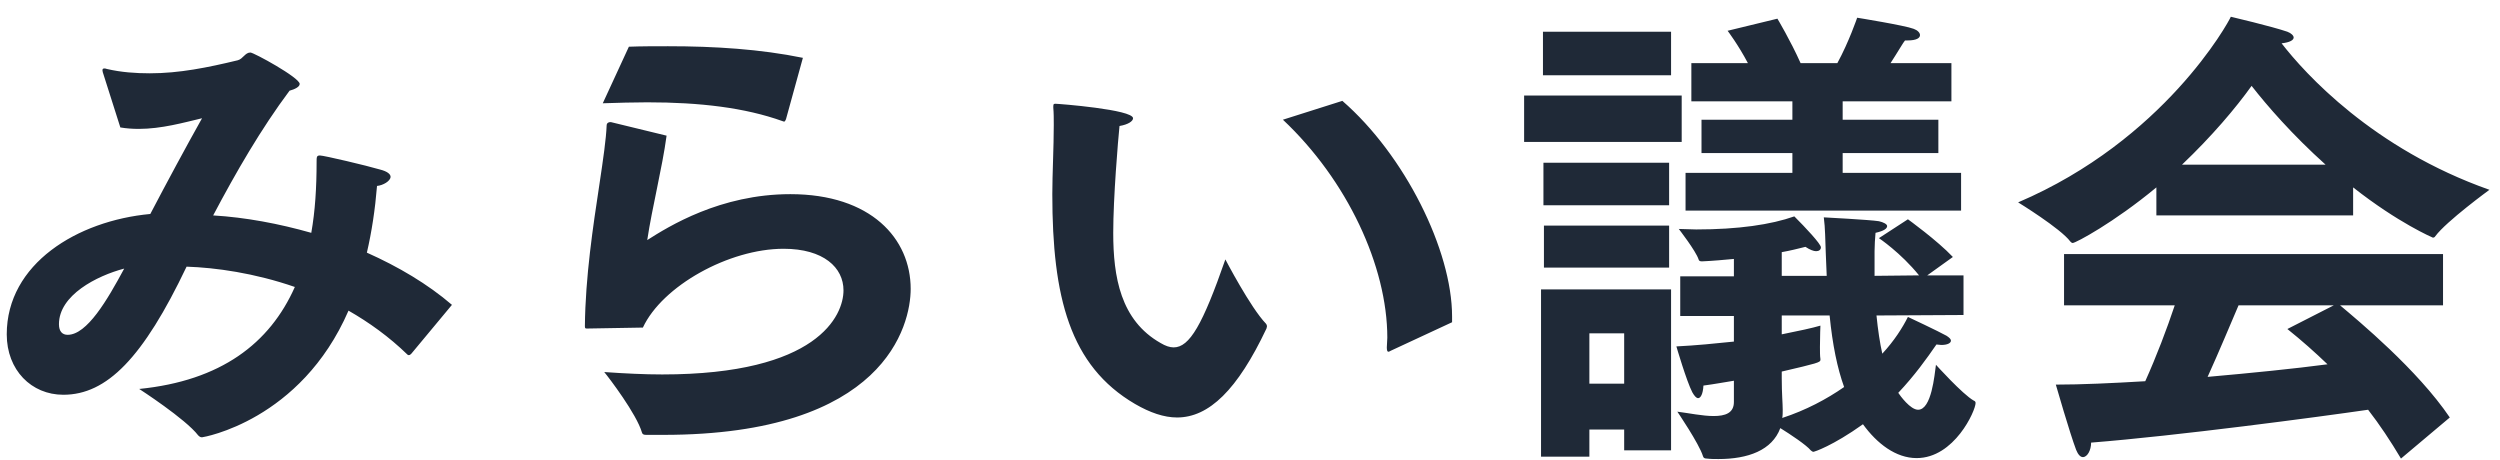
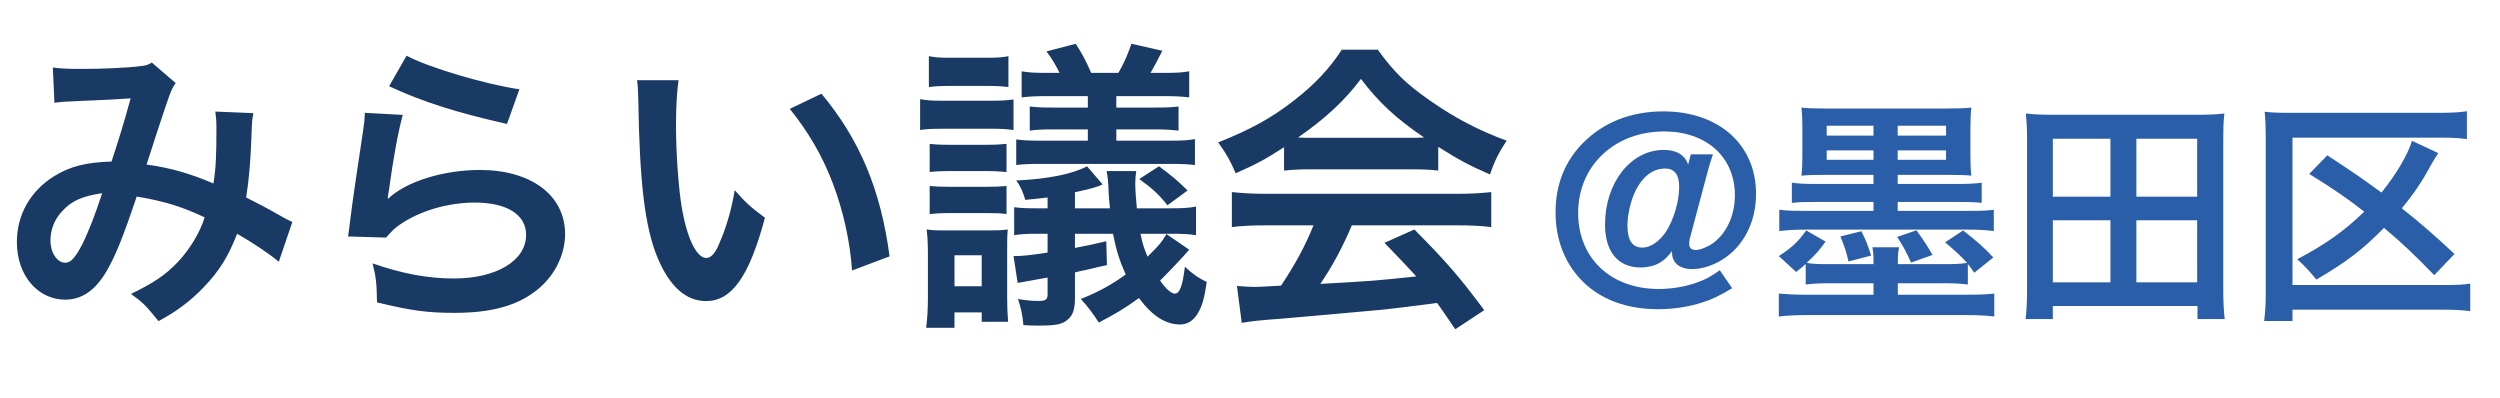
- <svg xmlns="http://www.w3.org/2000/svg" width="136" height="25" viewBox="0 0 136 25" fill="none">
-   <path d="M6.547 6.933L5.627 4.04C5.6 3.961 5.574 3.883 5.574 3.83C5.574 3.751 5.6 3.725 5.679 3.725C5.706 3.725 5.758 3.725 5.811 3.751C6.6 3.935 7.389 3.988 8.151 3.988C9.755 3.988 11.307 3.672 12.937 3.278C13.226 3.199 13.332 2.857 13.621 2.857C13.805 2.857 16.303 4.224 16.303 4.566C16.303 4.724 16.04 4.856 15.751 4.934C14.199 7.012 12.832 9.379 11.596 11.719C13.358 11.824 15.172 12.166 16.934 12.666C17.144 11.482 17.223 10.194 17.223 8.826C17.223 8.537 17.223 8.458 17.407 8.458C17.618 8.458 19.958 9.01 20.668 9.221C21.089 9.326 21.247 9.484 21.247 9.615C21.247 9.852 20.826 10.088 20.51 10.115C20.405 11.403 20.221 12.613 19.958 13.744C21.667 14.506 23.271 15.453 24.586 16.584L22.377 19.24C22.351 19.266 22.299 19.319 22.246 19.319C22.22 19.319 22.193 19.319 22.167 19.292C21.168 18.319 20.063 17.53 18.959 16.899C16.356 22.895 11.044 23.789 10.991 23.789C10.912 23.789 10.86 23.763 10.781 23.684C10.097 22.79 7.573 21.159 7.573 21.159C12.017 20.712 14.673 18.687 16.04 15.611C13.831 14.848 11.727 14.559 10.15 14.506C7.783 19.476 5.811 21.475 3.444 21.475C1.709 21.475 0.367 20.134 0.367 18.188C0.367 14.348 4.207 12.008 8.177 11.64C9.071 9.931 10.15 7.932 10.991 6.433C9.992 6.67 8.782 7.012 7.546 7.012C7.204 7.012 6.863 6.986 6.547 6.933ZM6.757 14.611C5.259 15.006 3.207 16.058 3.207 17.636C3.207 18.03 3.391 18.214 3.681 18.214C4.733 18.214 5.837 16.321 6.757 14.611ZM32.791 5.618L34.211 2.541C34.921 2.515 35.631 2.515 36.341 2.515C38.892 2.515 41.363 2.673 43.677 3.146L42.757 6.486C42.731 6.539 42.704 6.617 42.652 6.617C42.626 6.617 42.599 6.591 42.573 6.591C40.522 5.855 38.076 5.566 35.21 5.566C34.447 5.566 33.632 5.592 32.791 5.618ZM33.238 6.644L36.262 7.38C36.025 9.142 35.473 11.298 35.21 13.06C36.367 12.324 39.181 10.562 42.994 10.562C47.385 10.562 49.541 12.981 49.541 15.716C49.541 17.688 48.148 23.657 36.078 23.657C35.762 23.657 35.447 23.657 35.157 23.657C35.026 23.657 34.947 23.631 34.921 23.526C34.632 22.527 33.133 20.554 32.87 20.239C34 20.318 35.052 20.37 36.025 20.37C44.493 20.37 45.886 17.162 45.886 15.795C45.886 14.559 44.808 13.533 42.626 13.533C39.654 13.533 36.025 15.558 34.973 17.82C34.737 17.82 32.16 17.872 31.949 17.872C31.844 17.872 31.818 17.872 31.818 17.741C31.844 15.059 32.265 12.297 32.607 10.036C32.817 8.642 32.975 7.538 33.001 6.828C33.001 6.696 33.106 6.644 33.185 6.644C33.212 6.644 33.212 6.644 33.238 6.644ZM78.993 17.53L75.654 19.082C75.601 19.108 75.575 19.134 75.522 19.134C75.47 19.134 75.443 19.056 75.443 18.898C75.443 18.714 75.47 18.556 75.47 18.372C75.47 14.48 73.287 9.799 69.79 6.512L73.024 5.487C76.416 8.432 78.993 13.612 78.993 17.215C78.993 17.32 78.993 17.425 78.993 17.53ZM66.66 14.112C66.66 14.112 68.028 16.741 68.869 17.609C68.896 17.636 68.922 17.688 68.922 17.767C68.922 17.793 68.896 17.846 68.896 17.872C67.318 21.212 65.766 22.711 64.031 22.711C63.321 22.711 62.558 22.448 61.743 21.974C58.193 19.897 57.246 16.163 57.246 10.562C57.246 9.484 57.325 8.011 57.325 6.801C57.325 6.46 57.325 6.144 57.299 5.855C57.299 5.697 57.299 5.644 57.404 5.644C57.588 5.644 61.638 5.96 61.638 6.433C61.638 6.591 61.375 6.775 60.901 6.854C60.823 7.617 60.56 10.746 60.56 12.666C60.56 15.059 60.954 17.425 63.137 18.661C63.4 18.819 63.636 18.898 63.847 18.898C64.714 18.898 65.424 17.662 66.66 14.112ZM91.694 11.456V9.405H97.506V8.327H92.562V6.512H97.506V5.513H92.01V3.436H95.087C94.561 2.436 93.982 1.674 93.982 1.674L96.691 1.016C96.691 1.016 97.401 2.2 97.953 3.436H99.951C100.583 2.279 101.03 0.964 101.03 0.964C101.03 0.964 103.633 1.384 104.106 1.569C104.317 1.647 104.448 1.779 104.448 1.91C104.448 2.068 104.264 2.2 103.764 2.2C103.738 2.2 103.686 2.2 103.633 2.2C103.554 2.279 103.239 2.831 102.844 3.436H106.157V5.513H100.241V6.512H105.447V8.327H100.241V9.405H106.683V11.456H91.694ZM83.937 4.093V1.726H90.906V4.093H83.937ZM94.324 21.869V20.712C93.824 20.791 93.272 20.896 92.667 20.975C92.641 21.448 92.51 21.659 92.378 21.659C92.273 21.659 92.168 21.527 92.063 21.343C91.747 20.738 91.195 18.845 91.195 18.845C92.247 18.793 93.325 18.687 94.324 18.582V17.189H91.405V15.032H94.324V14.086C93.772 14.138 93.193 14.191 92.615 14.217C92.51 14.217 92.431 14.217 92.404 14.112C92.247 13.639 91.326 12.455 91.326 12.455C91.642 12.455 91.957 12.482 92.273 12.482C94.561 12.482 96.349 12.219 97.611 11.771C98.216 12.376 99.057 13.27 99.057 13.454C99.057 13.586 98.952 13.665 98.794 13.665C98.663 13.665 98.453 13.586 98.216 13.428C97.795 13.533 97.374 13.639 96.927 13.717V15.006H99.373C99.347 14.585 99.347 14.164 99.32 13.717C99.294 13.113 99.294 12.403 99.215 11.824C99.215 11.824 101.74 11.956 102.213 12.034C102.45 12.087 102.66 12.192 102.66 12.297C102.66 12.429 102.502 12.56 102.029 12.666C102.003 12.955 101.976 13.349 101.976 13.665V15.006L104.396 14.98C103.396 13.744 102.213 12.955 102.213 12.955L103.791 11.929C103.791 11.929 105.395 13.086 106.236 13.98L104.843 14.98H106.815V17.136L102.081 17.162C102.16 17.951 102.266 18.661 102.397 19.24C103.054 18.53 103.501 17.82 103.791 17.241C103.791 17.241 105.474 18.03 105.894 18.267C106.052 18.372 106.131 18.451 106.131 18.53C106.131 18.661 105.947 18.766 105.605 18.766C105.526 18.766 105.421 18.74 105.342 18.74C104.816 19.503 104.159 20.423 103.265 21.37C103.37 21.527 103.922 22.29 104.343 22.29C105.079 22.29 105.237 20.397 105.316 19.844C105.316 19.844 106.762 21.448 107.367 21.79C107.446 21.817 107.472 21.869 107.472 21.922C107.472 22.343 106.315 24.92 104.264 24.92C103.133 24.92 102.108 24.131 101.345 23.079C99.689 24.262 98.689 24.578 98.663 24.578C98.61 24.578 98.558 24.552 98.505 24.499C98.269 24.21 97.401 23.631 96.849 23.289C96.401 24.499 95.087 24.972 93.483 24.972C93.272 24.972 93.062 24.972 92.852 24.946C92.746 24.946 92.667 24.92 92.641 24.814C92.431 24.131 91.247 22.395 91.247 22.395C91.879 22.474 92.615 22.632 93.22 22.632C93.851 22.632 94.324 22.474 94.324 21.869ZM82.912 7.722V5.197H91.484V7.722H82.912ZM83.963 11.167V8.853H90.8V11.167H83.963ZM83.99 14.559V12.271H90.8V14.559H83.99ZM83.832 24.841V15.742H90.906V24.499H88.355V23.368H86.462V24.841H83.832ZM96.927 20.213V20.581C96.927 21.422 96.98 21.948 96.98 22.29C96.98 22.448 96.98 22.606 96.954 22.737C98.242 22.316 99.373 21.712 100.32 21.054C99.951 20.029 99.689 18.766 99.531 17.162H96.927V18.188C97.848 18.004 98.584 17.846 99.031 17.714C99.031 17.714 99.005 18.319 99.005 18.872C99.005 19.134 99.005 19.371 99.031 19.529C99.031 19.555 99.031 19.555 99.031 19.581C99.031 19.713 98.847 19.766 96.927 20.213ZM86.462 20.87H88.355V18.135H86.462V20.87ZM117.307 11.719V10.194C114.993 12.113 112.916 13.218 112.758 13.218C112.705 13.218 112.679 13.191 112.626 13.139C112.1 12.429 109.786 11.009 109.786 11.009C117.728 7.617 121.225 1.227 121.357 0.911C121.357 0.911 123.592 1.437 124.433 1.726C124.644 1.805 124.775 1.937 124.775 2.042C124.775 2.173 124.591 2.305 124.118 2.357C125.38 3.988 129.088 8.09 135.425 10.325C135.425 10.325 133.085 12.034 132.48 12.85C132.454 12.902 132.401 12.928 132.349 12.928C132.349 12.928 130.481 12.14 128.01 10.194V11.719H117.307ZM112.284 16.61V13.823H132.901V16.61H127.3C128.299 17.451 131.507 20.107 133.269 22.711L130.613 24.946C130.034 23.973 129.456 23.105 128.825 22.29C126.116 22.684 118.411 23.71 113.757 24.078C113.757 24.499 113.547 24.867 113.31 24.867C113.179 24.867 113.047 24.736 112.942 24.473C112.6 23.578 111.837 20.923 111.837 20.923C113.231 20.923 114.914 20.844 116.702 20.738C117.307 19.397 117.886 17.872 118.306 16.61H112.284ZM118.701 8.958H126.511C124.696 7.327 123.329 5.75 122.487 4.671C121.62 5.881 120.331 7.406 118.701 8.958ZM124.433 17.898L126.958 16.61H121.777C121.383 17.53 120.726 19.108 120.094 20.502C122.487 20.291 124.828 20.055 126.616 19.818C125.932 19.161 125.222 18.53 124.433 17.898Z" fill="#1F2937" />
+ <svg xmlns="http://www.w3.org/2000/svg" width="157.1" height="25" viewBox="0 0 157.1 25" fill="none">
+   <path fill="#1a3a66" d="M3.42 6.46C3.8 6.4 4.14 6.38 4.92 6.35C6.78 6.27 7.24 6.25 8.21 6.18C7.73 7.92 7.5 8.64 7.01 10.15C5.42 10.2 4.41 10.45 3.42 11.06C1.92 11.99 1.06 13.47 1.06 15.22C1.06 17.29 2.36 18.83 4.1 18.83C5.15 18.83 6 18.24 6.71 17.02C7.26 16.07 7.75 14.86 8.59 12.35C10.39 12.65 11.51 13.02 12.86 13.66C12.56 14.63 11.93 15.66 11.17 16.47C10.39 17.29 9.65 17.78 8.23 18.47C8.97 19 9.16 19.19 9.96 20.18C11.04 19.61 11.99 18.91 12.82 18.03C13.79 17.02 14.36 16.09 14.9 14.69C15.87 15.24 16.97 15.98 17.52 16.45L18.37 13.95C18.09 13.81 18.01 13.79 17.5 13.49C16.91 13.15 16.07 12.71 15.47 12.41C15.66 11.19 15.75 10.05 15.81 8.38C15.83 7.66 15.85 7.51 15.92 7.11L13.53 7.01C13.58 7.39 13.6 7.6 13.6 8.02C13.6 9.79 13.57 10.56 13.41 11.53C11.97 10.91 10.7 10.54 9.21 10.34C9.39 9.75 10.54 6.25 10.64 6.02C10.77 5.66 10.87 5.45 11.04 5.22L9.54 3.93C9.29 4.09 9.16 4.12 8.78 4.16C8.07 4.26 6.38 4.33 5.24 4.33C4.24 4.33 3.76 4.31 3.32 4.24ZM6.42 12.14C6.02 13.38 5.57 14.55 5.19 15.31C4.75 16.17 4.46 16.51 4.1 16.51C3.59 16.51 3.17 15.88 3.17 15.11C3.17 14.44 3.42 13.79 3.9 13.28C4.48 12.63 5.15 12.33 6.42 12.14Z M24.45 5.42C26.62 6.42 28.61 7.05 31.86 7.79L32.64 5.61C30.49 5.3 26.87 4.22 25.55 3.5ZM22.93 7.09C22.91 7.51 22.89 7.73 22.82 8.19C22.48 10.43 22.17 12.54 22.02 13.72C21.93 14.44 21.93 14.52 21.87 14.86L24.26 14.93C24.66 14.48 24.78 14.36 25.12 14.12C26.39 13.24 28.16 12.73 29.85 12.73C31.86 12.73 33.06 13.49 33.06 14.76C33.06 16.38 31.2 17.5 28.52 17.5C26.9 17.5 25.27 17.2 23.41 16.55C23.64 17.44 23.67 17.82 23.69 19C25.86 19.53 26.9 19.66 28.54 19.66C30.74 19.66 32.32 19.27 33.55 18.37C34.77 17.5 35.51 16.09 35.51 14.71C35.51 12.27 33.38 10.68 30.15 10.68C27.85 10.68 25.5 11.42 24.4 12.48L24.36 12.45C24.41 12.16 24.41 12.16 24.45 11.89C24.7 10.03 25.02 8.27 25.31 7.22Z M40.03 5.04C40.09 5.45 40.09 5.59 40.11 6.25C40.19 11.51 40.53 14.27 41.31 16.17C42.07 17.99 43.09 18.92 44.37 18.92C45.98 18.92 47.08 17.39 48.07 13.68C47.14 13 46.84 12.71 46.17 11.95C45.96 13.22 45.62 14.36 45.16 15.39C44.94 15.92 44.67 16.21 44.38 16.21C43.78 16.21 43.17 14.99 42.84 13.02C42.64 11.86 42.48 9.58 42.48 7.92C42.48 6.67 42.54 5.74 42.64 5.04ZM49.63 6.84C50.77 8.25 51.68 9.79 52.33 11.51C52.99 13.24 53.43 15.22 53.54 17L55.9 16.11C55.35 11.93 54.02 8.76 51.62 5.89Z M73.3 14.71C72.98 15.26 72.77 15.48 72.11 16.13C71.9 15.62 71.8 15.35 71.67 14.69H73.55C74.38 14.69 74.73 14.71 75.16 14.78V12.98C74.67 13.07 74.33 13.09 73.55 13.09H71.44C71.38 12.48 71.34 11.88 71.34 11.53C71.34 11.27 71.36 11.02 71.4 10.75H69.54C69.62 11.19 69.64 11.36 69.67 12.18C69.69 12.54 69.71 12.67 69.75 13.09H67.55V12.08C68.23 11.93 68.5 11.88 69.06 11.69L69.29 11.59L68.31 10.45C67.39 10.94 65.85 11.25 63.86 11.34C64.11 11.67 64.3 12.1 64.43 12.56C65.06 12.5 65.42 12.46 65.83 12.41V13.09H65.17C64.39 13.09 64.11 13.07 63.73 13.02V14.78C64.14 14.71 64.54 14.69 65.13 14.69H65.83V15.87C64.92 16.02 64.24 16.09 63.86 16.09C63.82 16.09 63.76 16.09 63.69 16.09L63.95 17.78C64.12 17.75 64.75 17.63 65.83 17.44V18.49C65.83 18.81 65.72 18.91 65.3 18.91C64.89 18.91 64.58 18.89 63.97 18.79C64.14 19.3 64.26 19.78 64.31 20.43C64.77 20.46 64.96 20.46 65.27 20.46C66.29 20.46 66.73 20.39 67.05 20.12C67.39 19.87 67.55 19.48 67.55 18.77V17.12C67.94 17.02 67.94 17.02 68.21 16.97C68.99 16.78 69.12 16.76 69.56 16.66L69.52 15.16C68.7 15.35 68.25 15.45 67.55 15.58V14.69H69.94C70.15 15.75 70.36 16.4 70.74 17.25C69.84 17.9 69.03 18.34 67.92 18.79C68.38 19.29 68.65 19.66 69.05 20.27C70.03 19.76 70.68 19.38 71.57 18.73C72.41 19.86 73.25 20.39 74.16 20.39C74.61 20.39 74.97 20.16 75.24 19.74C75.53 19.27 75.68 18.79 75.83 17.71C75.35 17.5 74.92 17.2 74.46 16.76C74.31 17.95 74.14 18.45 73.83 18.45C73.61 18.45 73.28 18.18 72.9 17.63C73.25 17.29 74.29 16.21 74.73 15.69ZM65.78 4.58C65.04 4.58 64.64 4.56 64.2 4.48V6.12C64.68 6.06 65.15 6.04 65.78 6.04H68.36V6.76H66.25C65.61 6.76 65.15 6.75 64.71 6.69V8.21C65.13 8.15 65.47 8.13 66.25 8.13H68.36V8.84H65.47C64.58 8.84 64.31 8.82 63.86 8.76V10.37C64.28 10.32 64.58 10.3 65.47 10.3H73.47C74.31 10.3 74.65 10.32 75.09 10.37V8.74C74.63 8.82 74.37 8.84 73.45 8.84H70.15V8.13H72.52C73.13 8.13 73.57 8.15 74.06 8.21V6.69C73.62 6.75 73.19 6.76 72.52 6.76H70.15V6.04H73.17C73.81 6.04 74.21 6.06 74.73 6.12V4.48C74.29 4.56 73.93 4.58 73.17 4.58H72.3C72.58 4.1 72.79 3.69 73.04 3.19L71.1 2.75C70.83 3.53 70.62 3.99 70.28 4.58H68.57C68.21 3.76 68.06 3.48 67.6 2.75L65.76 3.23C66.14 3.74 66.33 4.07 66.58 4.58ZM58.37 5.47C58.77 5.42 59.07 5.4 59.72 5.4H62.02C62.66 5.4 62.95 5.42 63.37 5.47V3.53C62.97 3.61 62.62 3.63 62.02 3.63H59.72C59.13 3.63 58.77 3.61 58.37 3.53ZM63.69 6.25C63.21 6.31 62.98 6.33 62.21 6.33H59.22C58.56 6.33 58.25 6.31 57.82 6.23V8.17C58.22 8.11 58.5 8.09 59.22 8.09H62.28C62.98 8.09 63.21 8.11 63.69 8.17ZM58.42 10.81C58.8 10.77 59.09 10.75 59.77 10.75H61.84C62.55 10.75 62.8 10.77 63.25 10.81V9.04C62.85 9.08 62.55 9.1 61.84 9.1H59.77C59.05 9.1 58.79 9.08 58.42 9.04ZM58.42 13.45C58.82 13.41 59.09 13.39 59.77 13.39H61.84C62.57 13.39 62.8 13.39 63.25 13.45V11.69C62.85 11.72 62.57 11.74 61.84 11.74H59.77C59.07 11.74 58.79 11.72 58.42 11.69ZM59.98 20.6V19.63H61.69V20.22H63.35C63.31 19.68 63.29 19.32 63.29 18.68V15.98C63.29 15.01 63.29 14.82 63.33 14.42C62.81 14.48 62.64 14.48 62.05 14.48H59.49C58.9 14.48 58.69 14.48 58.23 14.42C58.29 14.88 58.31 15.37 58.31 16.02V18.71C58.31 19.42 58.27 20.05 58.2 20.6ZM59.98 16.04H61.69V17.99H59.98ZM71.59 11.25C72.43 11.86 72.83 12.22 73.36 12.9L74.63 11.97C73.97 11.32 73.53 10.96 72.83 10.45Z M80.69 10.72C81.21 10.66 81.78 10.64 82.33 10.64H88.67C89.39 10.64 89.89 10.66 90.38 10.72V9.23C91.71 10.07 92.44 10.45 93.63 10.96C93.9 10.18 94.14 9.65 94.68 8.84C92.95 8.21 91.41 7.41 89.79 6.27C88.35 5.26 87.59 4.52 86.58 3.12H84.32C83.54 4.33 82.57 5.34 81.32 6.31C79.88 7.43 78.6 8.13 76.55 8.95C77.03 9.6 77.33 10.13 77.65 10.89C78.98 10.3 79.52 10.01 80.69 9.25ZM82.35 8.66C82 8.66 81.89 8.66 81.57 8.64C83.33 7.41 84.51 6.31 85.52 4.96C86.66 6.46 87.74 7.45 89.49 8.64C89.13 8.66 88.96 8.66 88.65 8.66ZM82.54 14.16C82.02 15.45 81.43 16.55 80.5 17.95C79.53 18.01 78.96 18.03 78.83 18.03C78.56 18.03 78.24 18.01 77.73 17.97L78.03 20.29C78.47 20.2 79.42 20.1 80.48 20.03C81.24 19.97 85.01 19.63 86.89 19.46C87.59 19.38 88.73 19.25 90.31 19.04C90.63 19.49 90.82 19.76 91.45 20.69L93.27 19.49C91.73 17.42 90.91 16.47 88.88 14.42L87 15.26C88.06 16.36 88.39 16.7 89 17.37C86.34 17.65 86.34 17.65 82.97 17.84C83.77 16.66 84.36 15.54 84.95 14.16H91.48C92.44 14.16 93.08 14.19 93.71 14.27V12.07C93.08 12.14 92.42 12.18 91.48 12.18H79.65C78.75 12.18 78.03 12.14 77.41 12.07V14.27C78.03 14.19 78.68 14.16 79.65 14.16Z" />
+   <path fill="#2a5ea8" d="M106.25 9.7 106.08 10.35C105.89 9.75 105.37 9.42 104.56 9.42C102.47 9.42 100.86 11.48 100.86 14.12C100.86 15.82 101.68 16.81 103.11 16.81C103.38 16.81 103.69 16.75 103.93 16.68C104.39 16.51 104.67 16.3 105.07 15.78C105.07 15.82 105.07 15.85 105.07 15.87C105.07 16.52 105.55 16.91 106.34 16.91C106.91 16.91 107.61 16.7 108.19 16.34C109.56 15.51 110.35 13.96 110.35 12.18C110.35 9.09 108.01 7 104.53 7C102.49 7 100.78 7.68 99.5 8.96C98.33 10.13 97.75 11.61 97.75 13.35C97.75 15.04 98.33 16.55 99.42 17.65C100.57 18.82 102.22 19.43 104.19 19.43C105.14 19.43 106.11 19.29 106.99 19C107.65 18.79 108.04 18.59 108.85 18.11L108.07 16.98C107.47 17.41 107.16 17.57 106.64 17.75C105.95 18.01 105.06 18.16 104.23 18.16C101.23 18.16 99.17 16.23 99.17 13.38C99.17 10.42 101.45 8.26 104.58 8.26C107.23 8.26 109.02 9.87 109.02 12.27C109.02 13.53 108.5 14.65 107.66 15.27C107.31 15.52 106.84 15.71 106.57 15.71C106.3 15.71 106.15 15.58 106.15 15.34C106.15 15.21 106.16 15.07 106.21 14.91L107.23 11.08C107.39 10.46 107.52 10.06 107.64 9.7ZM104.64 10.59C105.22 10.59 105.52 10.97 105.52 11.74C105.52 12.66 105.17 13.82 104.69 14.56C104.28 15.18 103.7 15.56 103.21 15.56C102.58 15.56 102.27 15.1 102.27 14.19C102.27 13.59 102.42 12.85 102.66 12.25C103.11 11.17 103.81 10.59 104.64 10.59Z M119.26 17.8H122.09C122.79 17.8 123.24 17.82 123.66 17.88V16.59C123.81 16.78 123.88 16.87 124.06 17.14L125.26 16.18C124.69 15.56 124.29 15.21 123.36 14.48L122.23 15.23C122.94 15.82 123.24 16.11 123.61 16.52C123.19 16.59 122.8 16.6 122.09 16.6H119.26V16.48C119.26 16.03 119.28 15.8 119.34 15.54H117.66C117.72 15.82 117.73 16.02 117.73 16.48V16.6H115.03C114.27 16.6 113.92 16.59 113.53 16.52C114.12 15.97 114.34 15.71 114.72 15.18L113.5 14.48C113.02 15.16 112.62 15.55 111.78 16.09L112.87 17.09C113.17 16.86 113.26 16.78 113.47 16.59V17.88C113.92 17.82 114.36 17.8 115.03 17.8H117.73V18.52H113.52C112.83 18.52 112.26 18.49 111.78 18.45V19.89C112.35 19.82 112.9 19.8 113.53 19.8H123.57C124.23 19.8 124.77 19.82 125.32 19.89V18.45C124.84 18.5 124.36 18.52 123.57 18.52H119.26ZM117.73 10.99V11.56H114.15C113.37 11.56 113.04 11.54 112.6 11.48V12.75C113.05 12.7 113.32 12.69 114.15 12.69H117.73V13.25H113.38C112.65 13.25 112.26 13.24 111.81 13.18V14.52C112.33 14.46 112.75 14.43 113.38 14.43H123.7C124.36 14.43 124.8 14.46 125.29 14.52V13.18C124.9 13.24 124.51 13.25 123.7 13.25H119.25V12.69H122.97C123.82 12.69 124.09 12.7 124.53 12.75V11.48C124.12 11.54 123.67 11.56 122.97 11.56H119.25V10.99H122.5C123.13 10.99 123.52 11 123.88 11.04C123.84 10.68 123.82 10.33 123.82 9.75V8.1C123.82 7.48 123.84 7.13 123.88 6.76C123.52 6.8 123.06 6.82 122.29 6.82H114.75C114.01 6.82 113.56 6.8 113.2 6.76C113.25 7.17 113.26 7.46 113.26 8.05V9.76C113.26 10.33 113.25 10.63 113.2 11.04C113.62 11 113.88 10.99 114.64 10.99ZM117.73 7.9V8.52H114.79V7.9ZM119.25 7.9H122.29V8.52H119.25ZM117.73 9.45V10.04H114.79V9.45ZM119.25 9.45H122.29V10.04H119.25ZM117.58 16.06C117.36 15.37 117.27 15.14 116.97 14.53L115.65 14.86C115.92 15.51 116.02 15.82 116.16 16.43ZM121.44 16.02C121.03 15.32 121.03 15.32 120.43 14.47L119.22 14.89C119.64 15.55 119.77 15.79 120.09 16.5Z M139.8 20.05C139.74 19.54 139.71 18.93 139.71 18.16V8.72C139.71 8.1 139.72 7.64 139.78 7.13C139.21 7.2 138.73 7.21 138.06 7.21H129.04C128.35 7.21 127.87 7.2 127.3 7.13C127.36 7.66 127.38 8.14 127.38 8.74V18.16C127.38 18.97 127.35 19.51 127.29 20.05H129V19.23H138.09V20.05ZM129 8.72H132.62V12.36H129ZM134.25 8.72H138.07V12.36H134.25ZM129 13.84H132.62V17.74H129ZM134.25 13.84H138.07V17.74H134.25Z M154.24 15.96C152.95 14.75 152.08 14 150.93 13.09C151.68 12.18 152.19 11.43 152.75 10.39C152.98 9.99 153.01 9.94 153.22 9.62L151.57 8.85C151.33 9.67 150.58 10.96 149.65 12.1C148.27 11.1 148.25 11.08 146.25 9.76L145.11 10.93C146.58 11.83 147.52 12.48 148.57 13.3C147.34 14.5 146.11 15.37 144.36 16.29C144.84 16.72 145.19 17.11 145.56 17.57C147.47 16.45 148.45 15.7 149.81 14.32C150.97 15.29 151.6 15.89 152.97 17.29ZM155.23 17.82C154.84 17.89 154.44 17.91 153.58 17.91H144.06V8.65H153.27C154.09 8.65 154.5 8.67 155.02 8.74V6.99C154.56 7.06 154.11 7.09 153.25 7.09H143.94C143.23 7.09 142.81 7.08 142.31 7.02C142.36 7.51 142.38 7.99 142.38 8.62V18.43C142.38 19.16 142.34 19.66 142.28 20.17H144.06V19.46H153.59C154.36 19.46 154.8 19.5 155.23 19.55Z" />
</svg>
